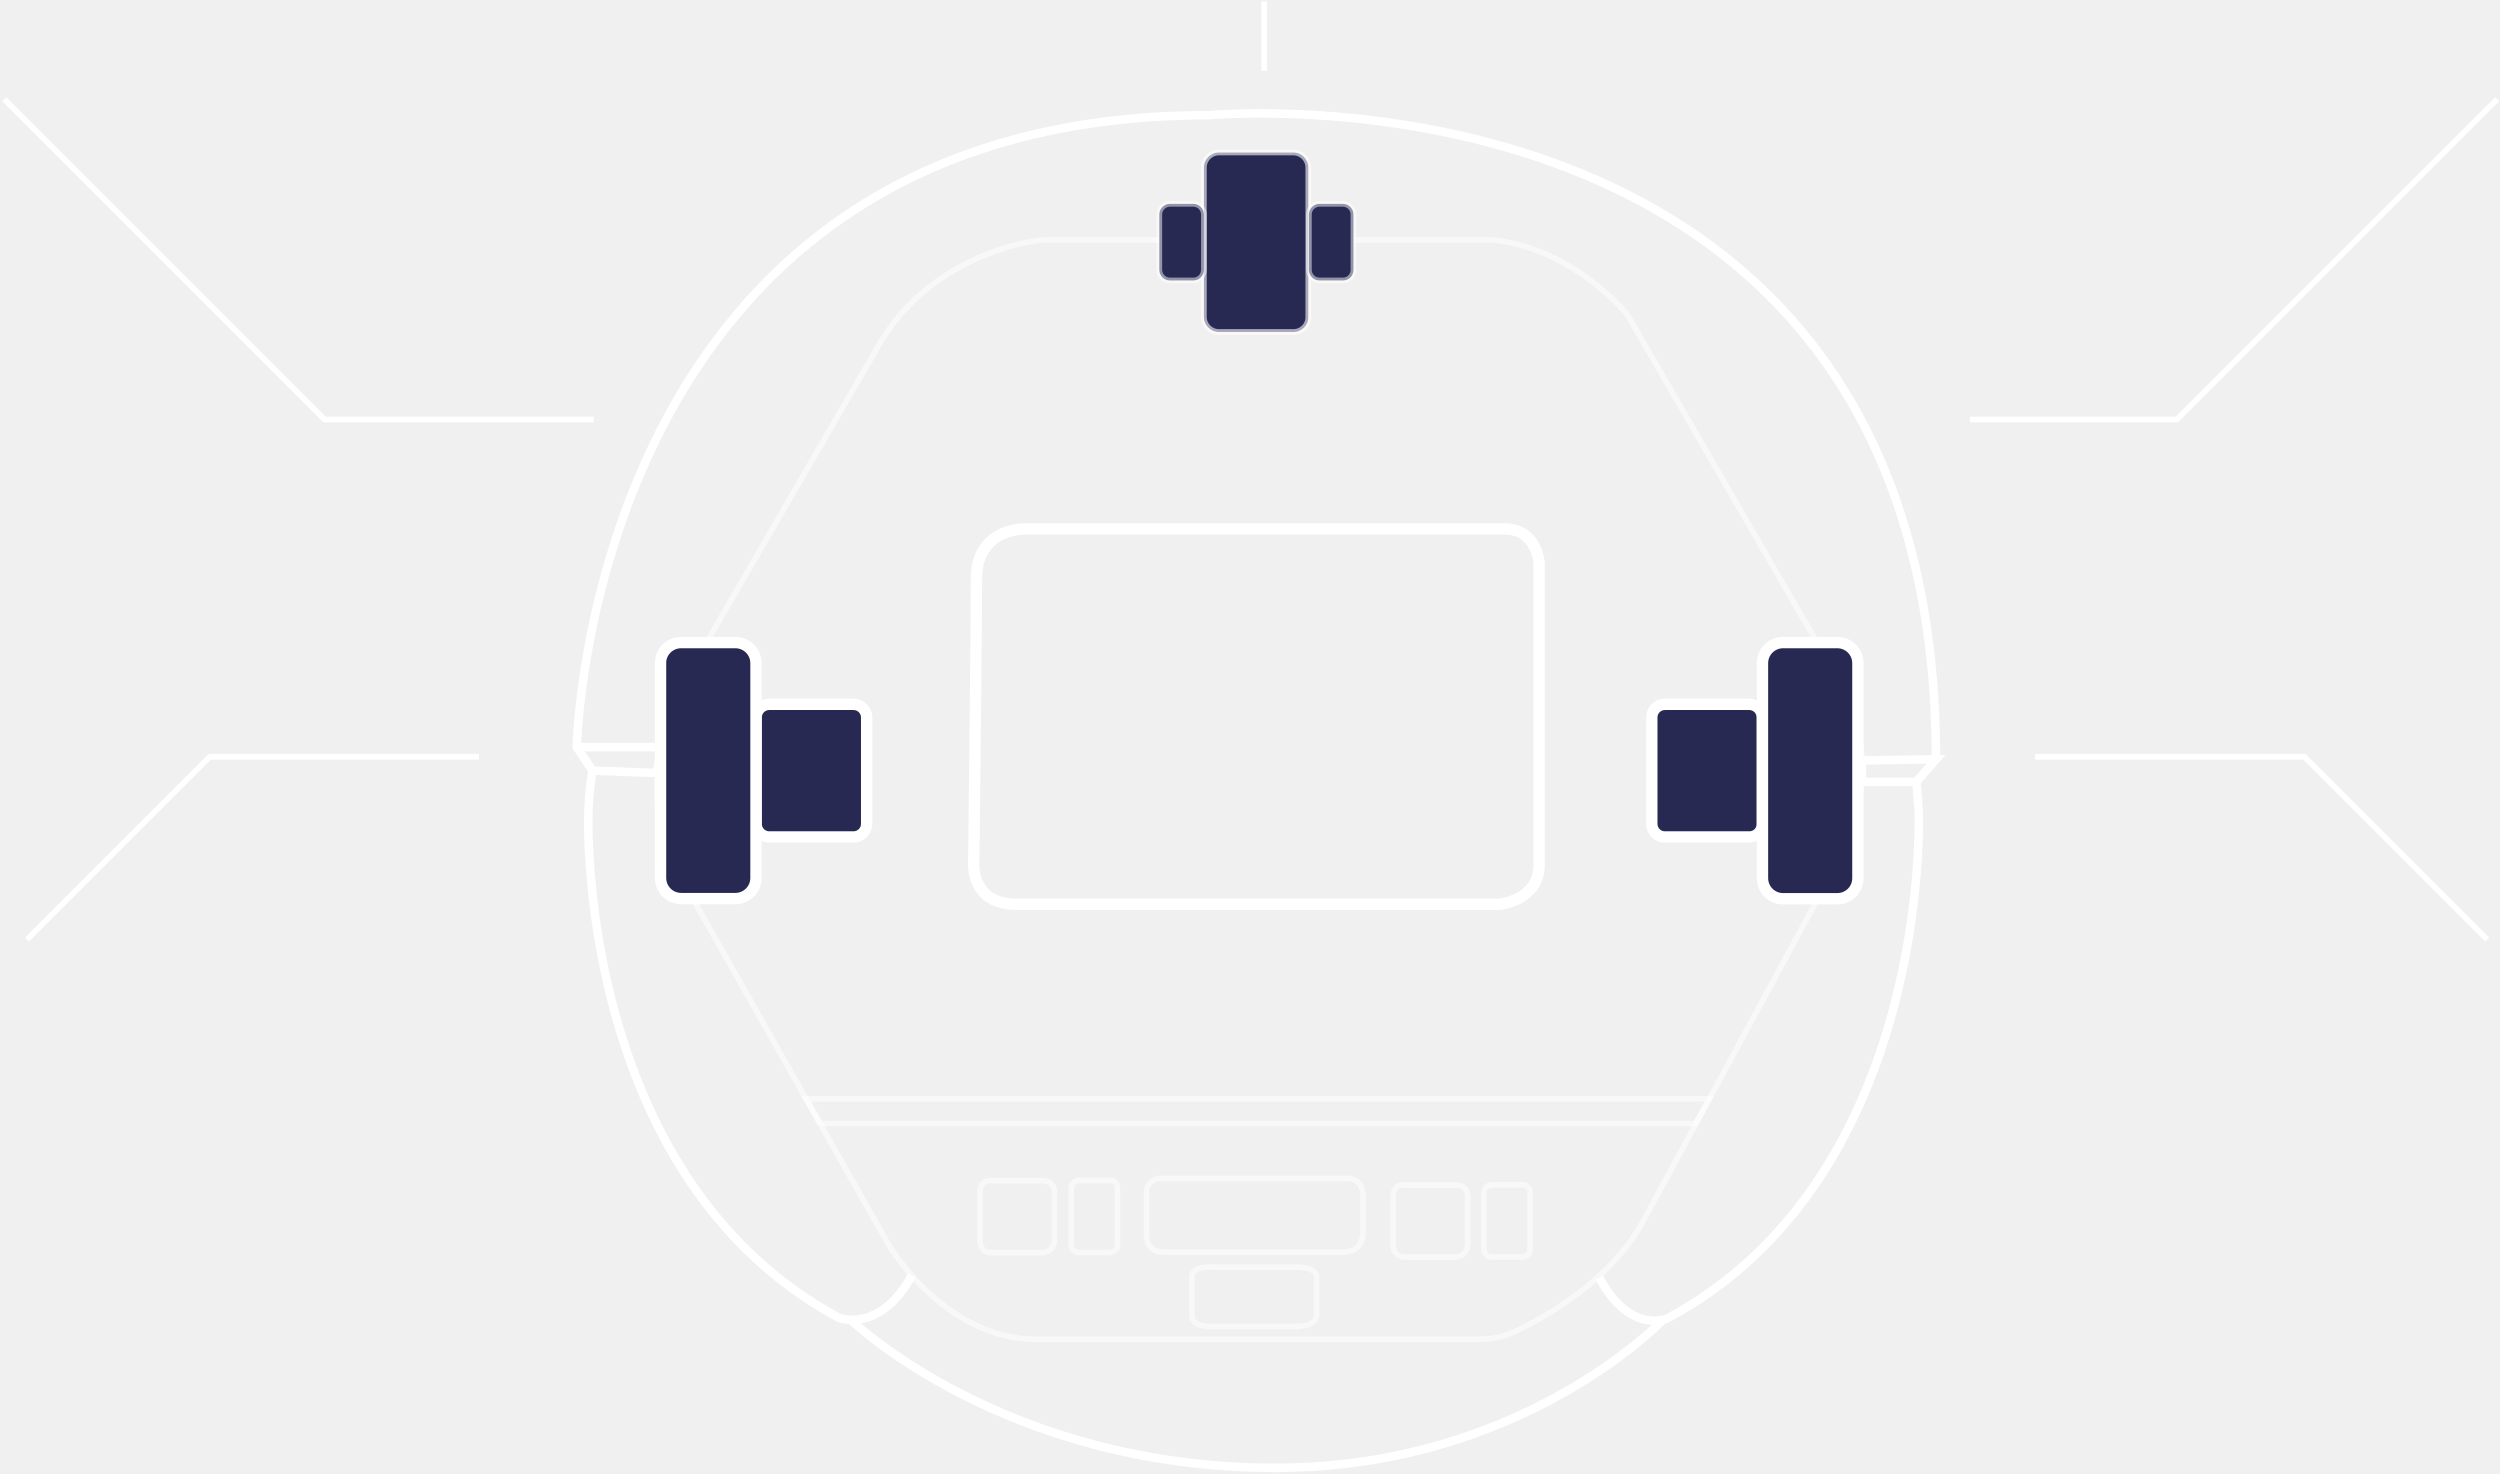
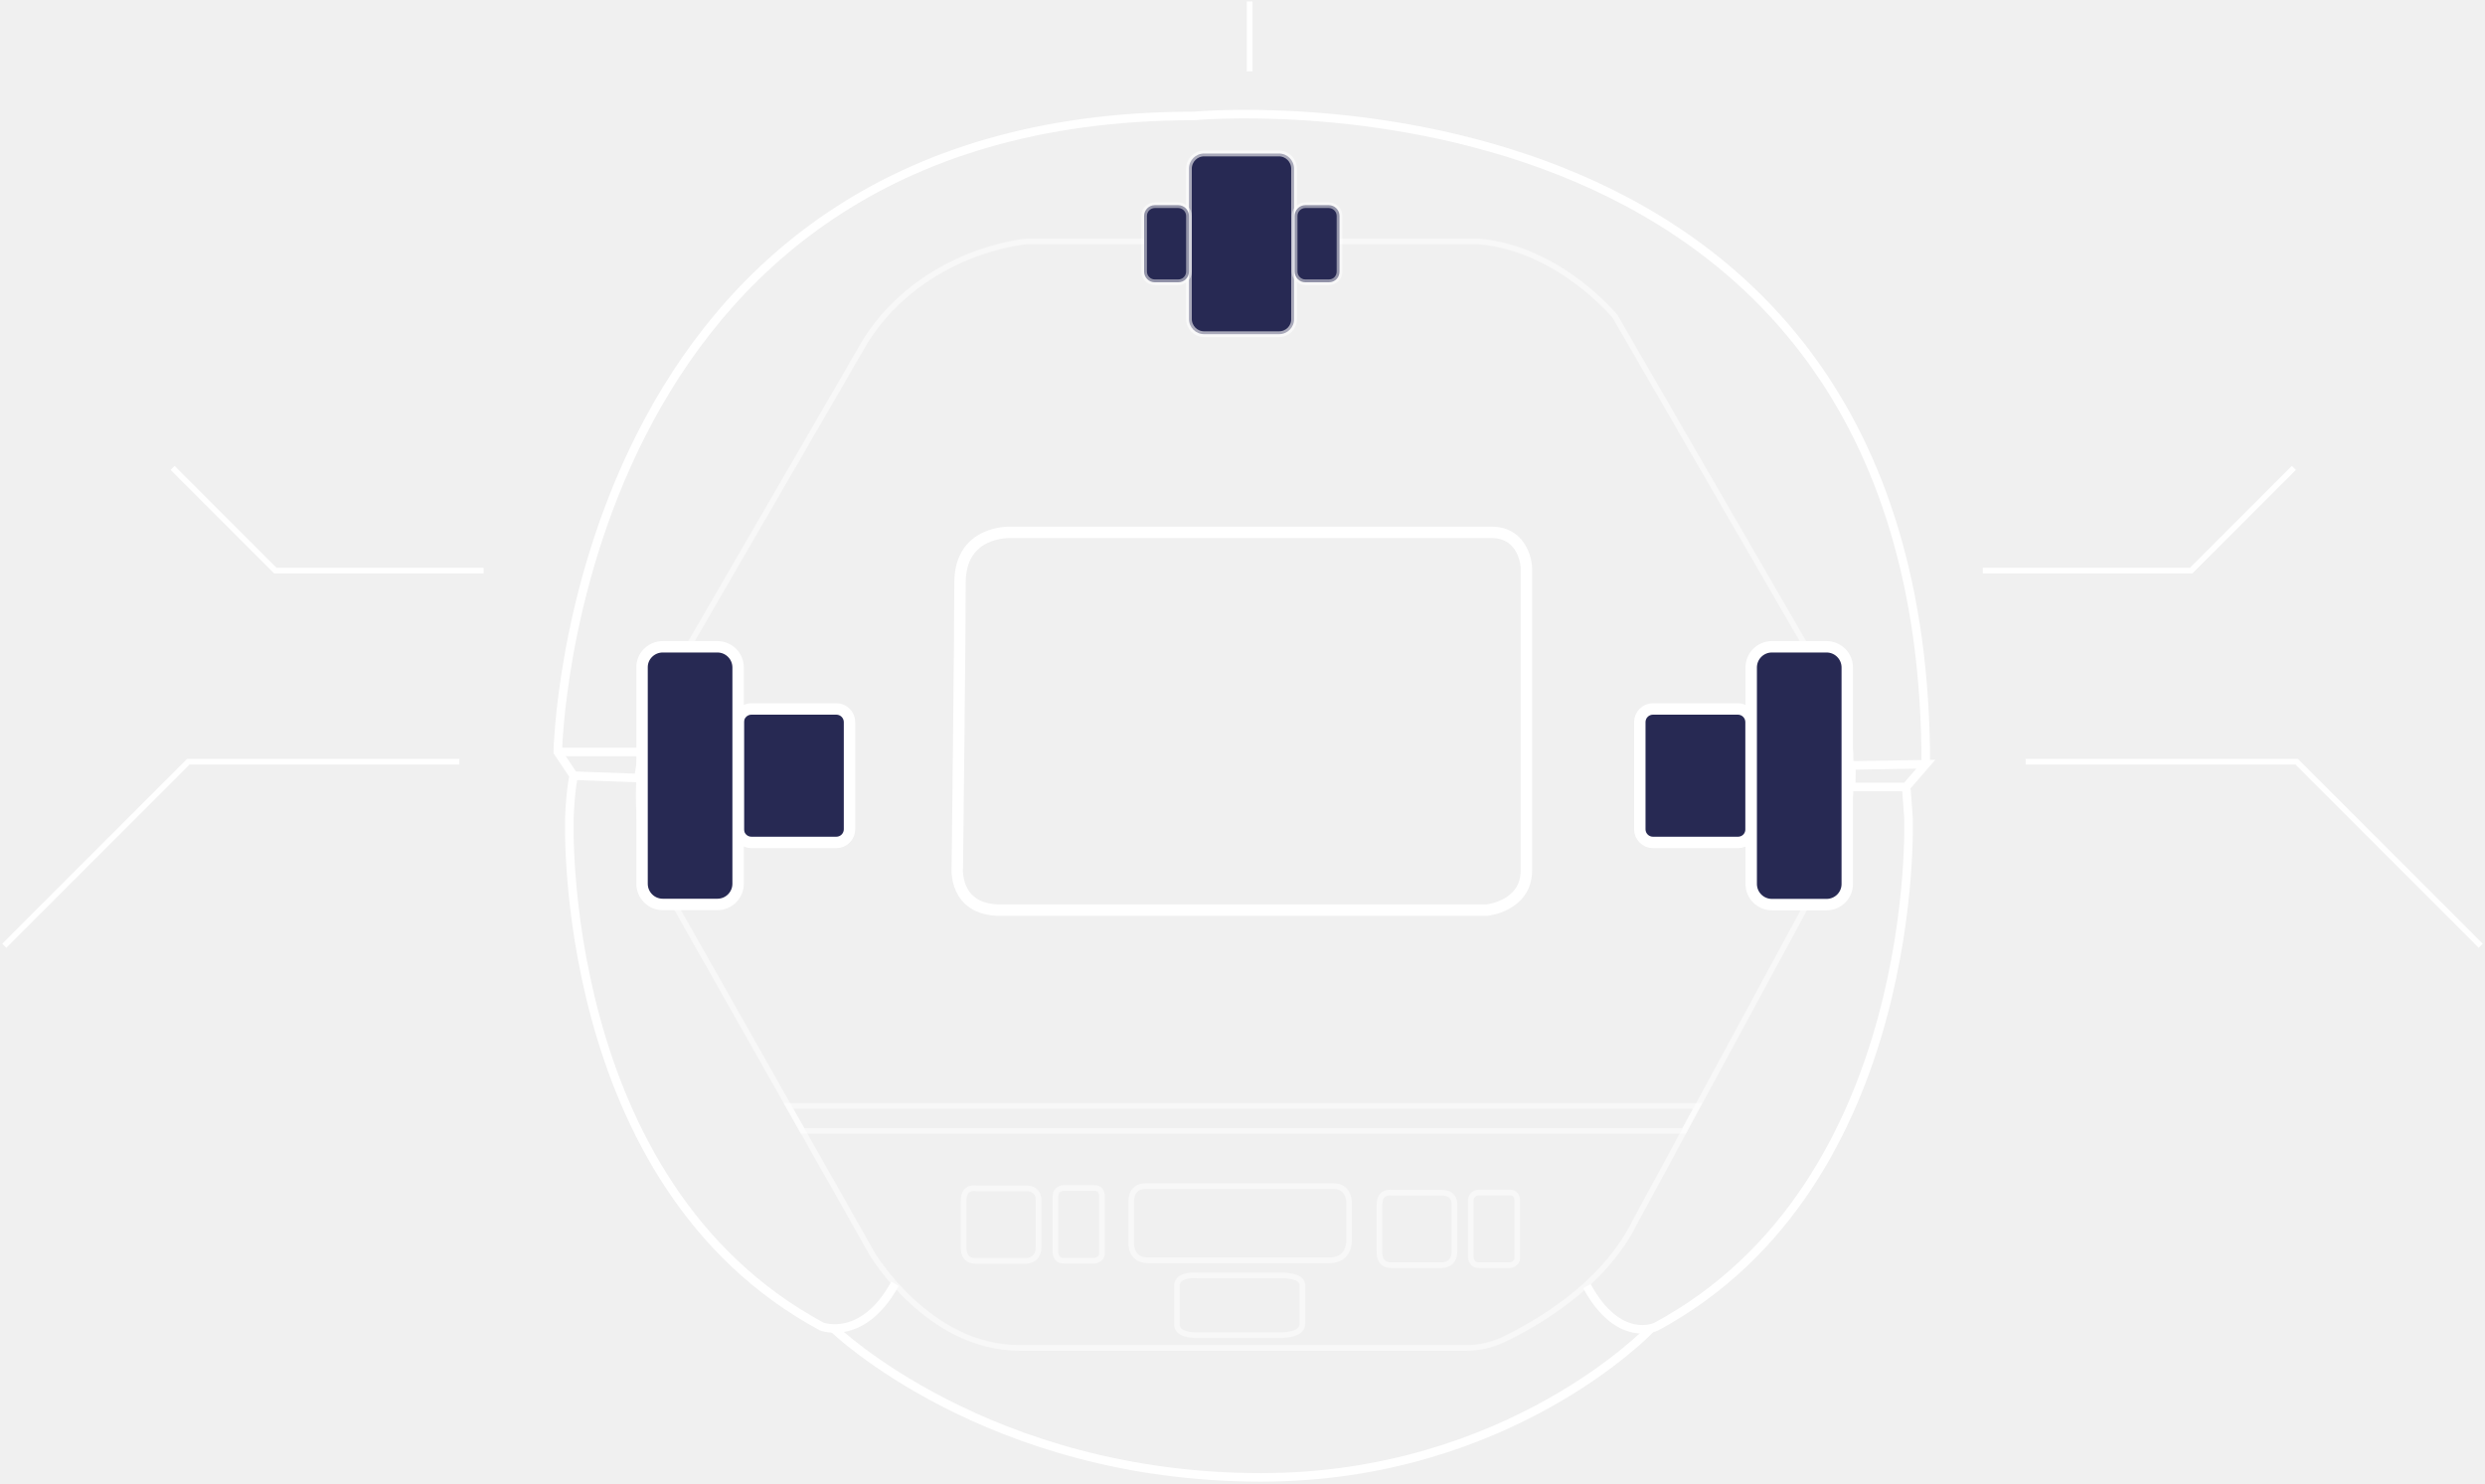
- <svg xmlns="http://www.w3.org/2000/svg" width="882" height="520" viewBox="0 0 882 520" fill="none">
-   <path d="M718 267H813L877.5 331.5" stroke="white" stroke-width="2" />
-   <path d="M169 267H74L9.5 331.5" stroke="white" stroke-width="2" />
-   <path d="M238.231 306.09L313.659 439.404C313.659 439.404 333.151 472.481 365.461 472.481H521.929C526.359 472.481 530.671 471.536 534.688 469.646C546.146 464.212 569.478 451.04 580.701 429.008L647.21 306.149C647.21 306.149 669.242 272.776 647.21 237.336L574.085 110.933C574.085 110.933 554.888 87.306 526.536 84.648H367.646C367.646 84.648 331.911 87.602 311.533 119.203L238.29 245.606C238.231 245.546 223.76 280.514 238.231 306.09Z" stroke="white" stroke-opacity="0.5" stroke-width="2" stroke-miterlimit="10" />
-   <path d="M676.094 275.848C676.094 275.848 676.271 276.852 676.92 286.48C676.92 286.48 681.823 414.832 588.438 465.039C588.438 465.039 575.385 471.3 564.221 450.804" stroke="white" stroke-width="3" stroke-miterlimit="10" />
-   <path d="M586.43 465.866C586.43 465.866 537 517.844 449.986 517.844C354 517.844 300.134 465.629 300.134 465.629" stroke="white" stroke-width="3" stroke-miterlimit="10" />
-   <path d="M284.363 387.661H602.969L598.244 396.403H289.324L284.363 387.661Z" stroke="white" stroke-opacity="0.5" stroke-width="2" stroke-miterlimit="10" />
-   <path d="M345.733 420.857V437.218C345.733 437.218 345.319 441.943 349.868 441.943C354.416 441.943 367.174 441.943 367.174 441.943C367.174 441.943 372.018 442.357 372.018 437.1C372.018 431.902 372.018 420.857 372.018 420.857C372.018 420.857 372.431 416.545 367.706 416.545C363.04 416.545 350.222 416.545 350.222 416.545C350.222 416.545 345.733 415.541 345.733 420.857Z" stroke="white" stroke-opacity="0.5" stroke-width="2" stroke-miterlimit="10" />
-   <path d="M491.51 422.387V438.749C491.51 438.749 491.096 443.474 495.644 443.474C500.193 443.474 512.951 443.474 512.951 443.474C512.951 443.474 517.795 443.888 517.795 438.631C517.795 433.433 517.795 422.387 517.795 422.387C517.795 422.387 518.208 418.075 513.483 418.075C508.816 418.075 495.999 418.075 495.999 418.075C495.999 418.075 491.51 417.071 491.51 422.387Z" stroke="white" stroke-opacity="0.5" stroke-width="2" stroke-miterlimit="10" />
-   <path d="M420.516 450.616V464.099C420.516 464.099 419.825 467.994 427.433 467.994C435.041 467.994 456.383 467.994 456.383 467.994C456.383 467.994 464.485 468.334 464.485 464.002C464.485 459.718 464.485 450.616 464.485 450.616C464.485 450.616 465.176 447.062 457.272 447.062C449.466 447.062 428.026 447.062 428.026 447.062C428.026 447.062 420.516 446.235 420.516 450.616Z" stroke="white" stroke-opacity="0.5" stroke-width="2" stroke-miterlimit="10" />
-   <path d="M377.924 419.498V439.108C377.924 439.108 378.102 441.885 380.7 441.885C383.299 441.885 391.805 441.885 391.805 441.885C391.805 441.885 394.227 441.412 394.227 439.463C394.227 437.514 394.227 419.026 394.227 419.026C394.227 419.026 394.286 416.427 391.628 416.427C388.97 416.427 380.523 416.427 380.523 416.427C380.523 416.427 377.924 416.604 377.924 419.498Z" stroke="white" stroke-opacity="0.5" stroke-width="2" stroke-miterlimit="10" />
-   <path d="M523.5 421.071V440.682C523.5 440.682 523.677 443.458 526.276 443.458C528.875 443.458 537.381 443.458 537.381 443.458C537.381 443.458 539.802 442.985 539.802 441.036C539.802 439.087 539.802 420.599 539.802 420.599C539.802 420.599 539.862 418 537.204 418C534.546 418 526.099 418 526.099 418C526.099 418 523.5 418.177 523.5 421.071Z" stroke="white" stroke-opacity="0.5" stroke-width="2" stroke-miterlimit="10" />
-   <path d="M343.548 303.845C343.548 303.845 341.953 319.025 358.728 319.025C375.444 319.025 529.017 319.025 529.017 319.025C529.017 319.025 543.016 317.726 543.016 305.026C543.016 290.26 543.016 198.883 543.016 198.883C543.016 198.883 542.485 186.597 530.73 186.597C515.668 186.597 362.095 186.597 362.095 186.597C362.095 186.597 344.493 185.829 344.493 204.199C344.493 222.569 343.548 303.845 343.548 303.845Z" stroke="white" stroke-width="4" stroke-miterlimit="10" />
-   <path d="M404.505 420.975V435.741C404.505 435.741 404.092 441.766 410.53 441.766C416.968 441.766 473.614 441.766 473.614 441.766C473.614 441.766 480.879 442.416 480.879 434.501C480.879 426.586 480.879 421.034 480.879 421.034C480.879 421.034 480.524 415.777 475.622 415.777C470.66 415.777 409.644 415.777 409.644 415.777C409.644 415.777 404.505 415.363 404.505 420.975Z" stroke="white" stroke-opacity="0.5" stroke-width="2" stroke-miterlimit="10" />
-   <path d="M683.005 267.874L656.956 268.287L656.838 275.848H676.094L683.005 267.874ZM683.005 267.874C683.005 16.249 426.418 40.643 426.418 40.643C207.576 40.643 203.5 263.562 203.5 263.562L209.052 271.89C209.052 271.89 207.93 277.206 207.576 286.421C207.576 286.421 202.673 414.773 296.058 464.98C296.058 464.98 310.47 470.473 321.693 449.977" stroke="white" stroke-width="3" stroke-miterlimit="10" />
-   <path d="M203.5 263.562H233.211L231.793 272.717L209.052 271.89" stroke="white" stroke-width="3" stroke-miterlimit="10" />
-   <path d="M456.325 117.126H430.044C427.116 117.126 424.733 114.743 424.733 111.815V59.116C424.733 56.189 427.116 53.806 430.044 53.806H456.257C459.185 53.806 461.568 56.189 461.568 59.116V111.815C461.636 114.743 459.253 117.126 456.325 117.126Z" fill="#272953" stroke="white" stroke-opacity="0.6" stroke-width="2" stroke-miterlimit="10" />
-   <path d="M473.755 98.947H465.517C463.474 98.947 461.772 97.245 461.772 95.203V75.662C461.772 73.619 463.474 71.917 465.517 71.917H473.755C475.798 71.917 477.5 73.619 477.5 75.662V95.203C477.5 97.313 475.866 98.947 473.755 98.947Z" fill="#272953" stroke="white" stroke-opacity="0.5" stroke-width="2" stroke-miterlimit="10" />
-   <path d="M420.988 98.947H412.75C410.707 98.947 409.005 97.245 409.005 95.203V75.662C409.005 73.619 410.707 71.917 412.75 71.917H420.988C423.031 71.917 424.733 73.619 424.733 75.662V95.203C424.733 97.313 423.031 98.947 420.988 98.947Z" fill="#272953" stroke="white" stroke-opacity="0.5" stroke-width="2" stroke-miterlimit="10" />
-   <path d="M617.196 295.281H587.367C584.827 295.281 582.76 293.214 582.76 290.674V253.107C582.76 250.567 584.827 248.5 587.367 248.5H617.137C619.677 248.5 621.744 250.567 621.744 253.107V290.674C621.803 293.214 619.736 295.281 617.196 295.281Z" fill="#272953" stroke="white" stroke-width="4" stroke-miterlimit="10" />
-   <path d="M648.206 317.076H629.068C625.052 317.076 621.803 313.828 621.803 309.811V233.969C621.803 229.953 625.052 226.704 629.068 226.704H648.206C652.222 226.704 655.471 229.953 655.471 233.969V309.752C655.53 313.769 652.281 317.076 648.206 317.076Z" fill="#272953" stroke="white" stroke-width="4" stroke-miterlimit="10" />
-   <path d="M301.146 295.28H271.376C268.836 295.28 266.769 293.213 266.769 290.673V253.107C266.769 250.567 268.836 248.5 271.376 248.5H301.146C303.686 248.5 305.753 250.567 305.753 253.107V290.673C305.753 293.213 303.686 295.28 301.146 295.28Z" fill="#272953" stroke="white" stroke-width="4" stroke-miterlimit="10" />
-   <path d="M240.307 226.704H259.444C263.461 226.704 266.71 229.953 266.71 233.969V309.752C266.71 313.769 263.461 317.017 259.444 317.017H240.307C236.29 317.017 233.042 313.769 233.042 309.752V233.969C232.982 229.953 236.29 226.704 240.307 226.704Z" fill="#272953" stroke="white" stroke-width="4" stroke-miterlimit="10" />
-   <path d="M209.5 148H114.5L1.5 35M446 25V0.5M695 148H768L881 35" stroke="white" stroke-width="2" />
+ <svg xmlns="http://www.w3.org/2000/svg" width="871" height="520" viewBox="0 0 871 520" fill="none">
+   <path d="M710 267H805L869.5 331.5" stroke="white" stroke-width="2" />
+   <path d="M161 267H66L1.5 331.5" stroke="white" stroke-width="2" />
+   <path d="M230.231 306.09L305.659 439.404C305.659 439.404 325.151 472.481 357.461 472.481H513.929C518.359 472.481 522.671 471.536 526.688 469.646C538.146 464.212 561.478 451.04 572.701 429.008L639.21 306.149C639.21 306.149 661.242 272.776 639.21 237.336L566.085 110.933C566.085 110.933 546.888 87.306 518.536 84.648H359.646C359.646 84.648 323.911 87.602 303.533 119.203L230.29 245.606C230.231 245.546 215.76 280.514 230.231 306.09Z" stroke="white" stroke-opacity="0.5" stroke-width="2" stroke-miterlimit="10" />
+   <path d="M668.094 275.848C668.094 275.848 668.271 276.852 668.92 286.48C668.92 286.48 673.823 414.832 580.438 465.039C580.438 465.039 567.385 471.3 556.221 450.804" stroke="white" stroke-width="3" stroke-miterlimit="10" />
+   <path d="M578.43 465.866C578.43 465.866 529 517.844 441.986 517.844C346 517.844 292.134 465.629 292.134 465.629" stroke="white" stroke-width="3" stroke-miterlimit="10" />
+   <path d="M276.363 387.661H594.969L590.244 396.403H281.324L276.363 387.661Z" stroke="white" stroke-opacity="0.5" stroke-width="2" stroke-miterlimit="10" />
+   <path d="M337.733 420.857V437.218C337.733 437.218 337.319 441.943 341.868 441.943C346.416 441.943 359.174 441.943 359.174 441.943C359.174 441.943 364.018 442.357 364.018 437.1C364.018 431.902 364.018 420.857 364.018 420.857C364.018 420.857 364.431 416.545 359.706 416.545C355.04 416.545 342.222 416.545 342.222 416.545C342.222 416.545 337.733 415.541 337.733 420.857Z" stroke="white" stroke-opacity="0.5" stroke-width="2" stroke-miterlimit="10" />
+   <path d="M483.51 422.387V438.749C483.51 438.749 483.096 443.474 487.644 443.474C492.193 443.474 504.951 443.474 504.951 443.474C504.951 443.474 509.795 443.888 509.795 438.631C509.795 433.433 509.795 422.387 509.795 422.387C509.795 422.387 510.208 418.075 505.483 418.075C500.816 418.075 487.999 418.075 487.999 418.075C487.999 418.075 483.51 417.071 483.51 422.387Z" stroke="white" stroke-opacity="0.5" stroke-width="2" stroke-miterlimit="10" />
+   <path d="M412.516 450.616V464.099C412.516 464.099 411.825 467.994 419.433 467.994C427.041 467.994 448.383 467.994 448.383 467.994C448.383 467.994 456.485 468.334 456.485 464.002C456.485 459.718 456.485 450.616 456.485 450.616C456.485 450.616 457.176 447.062 449.272 447.062C441.466 447.062 420.026 447.062 420.026 447.062C420.026 447.062 412.516 446.235 412.516 450.616Z" stroke="white" stroke-opacity="0.5" stroke-width="2" stroke-miterlimit="10" />
+   <path d="M369.924 419.498V439.108C369.924 439.108 370.102 441.885 372.7 441.885C375.299 441.885 383.805 441.885 383.805 441.885C383.805 441.885 386.227 441.412 386.227 439.463C386.227 437.514 386.227 419.026 386.227 419.026C386.227 419.026 386.286 416.427 383.628 416.427C380.97 416.427 372.523 416.427 372.523 416.427C372.523 416.427 369.924 416.604 369.924 419.498Z" stroke="white" stroke-opacity="0.5" stroke-width="2" stroke-miterlimit="10" />
+   <path d="M515.5 421.071V440.682C515.5 440.682 515.677 443.458 518.276 443.458C520.875 443.458 529.381 443.458 529.381 443.458C529.381 443.458 531.802 442.985 531.802 441.036C531.802 439.087 531.802 420.599 531.802 420.599C531.802 420.599 531.862 418 529.204 418C526.546 418 518.099 418 518.099 418C518.099 418 515.5 418.177 515.5 421.071Z" stroke="white" stroke-opacity="0.5" stroke-width="2" stroke-miterlimit="10" />
+   <path d="M335.548 303.845C335.548 303.845 333.953 319.025 350.728 319.025C367.444 319.025 521.017 319.025 521.017 319.025C521.017 319.025 535.016 317.726 535.016 305.026C535.016 290.26 535.016 198.883 535.016 198.883C535.016 198.883 534.485 186.597 522.73 186.597C507.668 186.597 354.095 186.597 354.095 186.597C354.095 186.597 336.493 185.829 336.493 204.199C336.493 222.569 335.548 303.845 335.548 303.845Z" stroke="white" stroke-width="4" stroke-miterlimit="10" />
+   <path d="M396.505 420.975V435.741C396.505 435.741 396.092 441.766 402.53 441.766C408.968 441.766 465.614 441.766 465.614 441.766C465.614 441.766 472.879 442.416 472.879 434.501C472.879 426.586 472.879 421.034 472.879 421.034C472.879 421.034 472.524 415.777 467.622 415.777C462.66 415.777 401.644 415.777 401.644 415.777C401.644 415.777 396.505 415.363 396.505 420.975Z" stroke="white" stroke-opacity="0.5" stroke-width="2" stroke-miterlimit="10" />
+   <path d="M675.005 267.874L648.956 268.287L648.838 275.848H668.094L675.005 267.874ZM675.005 267.874C675.005 16.249 418.418 40.643 418.418 40.643C199.576 40.643 195.5 263.562 195.5 263.562L201.052 271.89C201.052 271.89 199.93 277.206 199.576 286.421C199.576 286.421 194.673 414.773 288.058 464.98C288.058 464.98 302.47 470.473 313.693 449.977" stroke="white" stroke-width="3" stroke-miterlimit="10" />
+   <path d="M195.5 263.562H225.211L223.793 272.717L201.052 271.89" stroke="white" stroke-width="3" stroke-miterlimit="10" />
+   <path d="M448.325 117.126H422.044C419.116 117.126 416.733 114.743 416.733 111.815V59.116C416.733 56.189 419.116 53.806 422.044 53.806H448.257C451.185 53.806 453.568 56.189 453.568 59.116V111.815C453.636 114.743 451.253 117.126 448.325 117.126Z" fill="#272953" stroke="white" stroke-opacity="0.6" stroke-width="2" stroke-miterlimit="10" />
+   <path d="M465.755 98.947H457.517C455.474 98.947 453.772 97.245 453.772 95.203V75.662C453.772 73.619 455.474 71.917 457.517 71.917H465.755C467.798 71.917 469.5 73.619 469.5 75.662V95.203C469.5 97.313 467.866 98.947 465.755 98.947Z" fill="#272953" stroke="white" stroke-opacity="0.5" stroke-width="2" stroke-miterlimit="10" />
+   <path d="M412.988 98.947H404.75C402.707 98.947 401.005 97.245 401.005 95.203V75.662C401.005 73.619 402.707 71.917 404.75 71.917H412.988C415.031 71.917 416.733 73.619 416.733 75.662V95.203C416.733 97.313 415.031 98.947 412.988 98.947Z" fill="#272953" stroke="white" stroke-opacity="0.5" stroke-width="2" stroke-miterlimit="10" />
+   <path d="M609.196 295.281H579.367C576.827 295.281 574.76 293.214 574.76 290.674V253.107C574.76 250.567 576.827 248.5 579.367 248.5H609.137C611.677 248.5 613.744 250.567 613.744 253.107V290.674C613.803 293.214 611.736 295.281 609.196 295.281Z" fill="#272953" stroke="white" stroke-width="4" stroke-miterlimit="10" />
+   <path d="M640.206 317.076H621.068C617.052 317.076 613.803 313.828 613.803 309.811V233.969C613.803 229.953 617.052 226.704 621.068 226.704H640.206C644.222 226.704 647.471 229.953 647.471 233.969V309.752C647.53 313.769 644.281 317.076 640.206 317.076Z" fill="#272953" stroke="white" stroke-width="4" stroke-miterlimit="10" />
+   <path d="M293.146 295.28H263.376C260.836 295.28 258.769 293.213 258.769 290.673V253.107C258.769 250.567 260.836 248.5 263.376 248.5H293.146C295.686 248.5 297.753 250.567 297.753 253.107V290.673C297.753 293.213 295.686 295.28 293.146 295.28Z" fill="#272953" stroke="white" stroke-width="4" stroke-miterlimit="10" />
+   <path d="M232.307 226.704H251.444C255.461 226.704 258.71 229.953 258.71 233.969V309.752C258.71 313.769 255.461 317.017 251.444 317.017H232.307C228.29 317.017 225.042 313.769 225.042 309.752V233.969C224.982 229.953 228.29 226.704 232.307 226.704Z" fill="#272953" stroke="white" stroke-width="4" stroke-miterlimit="10" />
+   <path d="M438 25V0.5M695 200H768L804 164M169.5 200H96.5L60.5 164" stroke="white" stroke-width="2" />
</svg>
